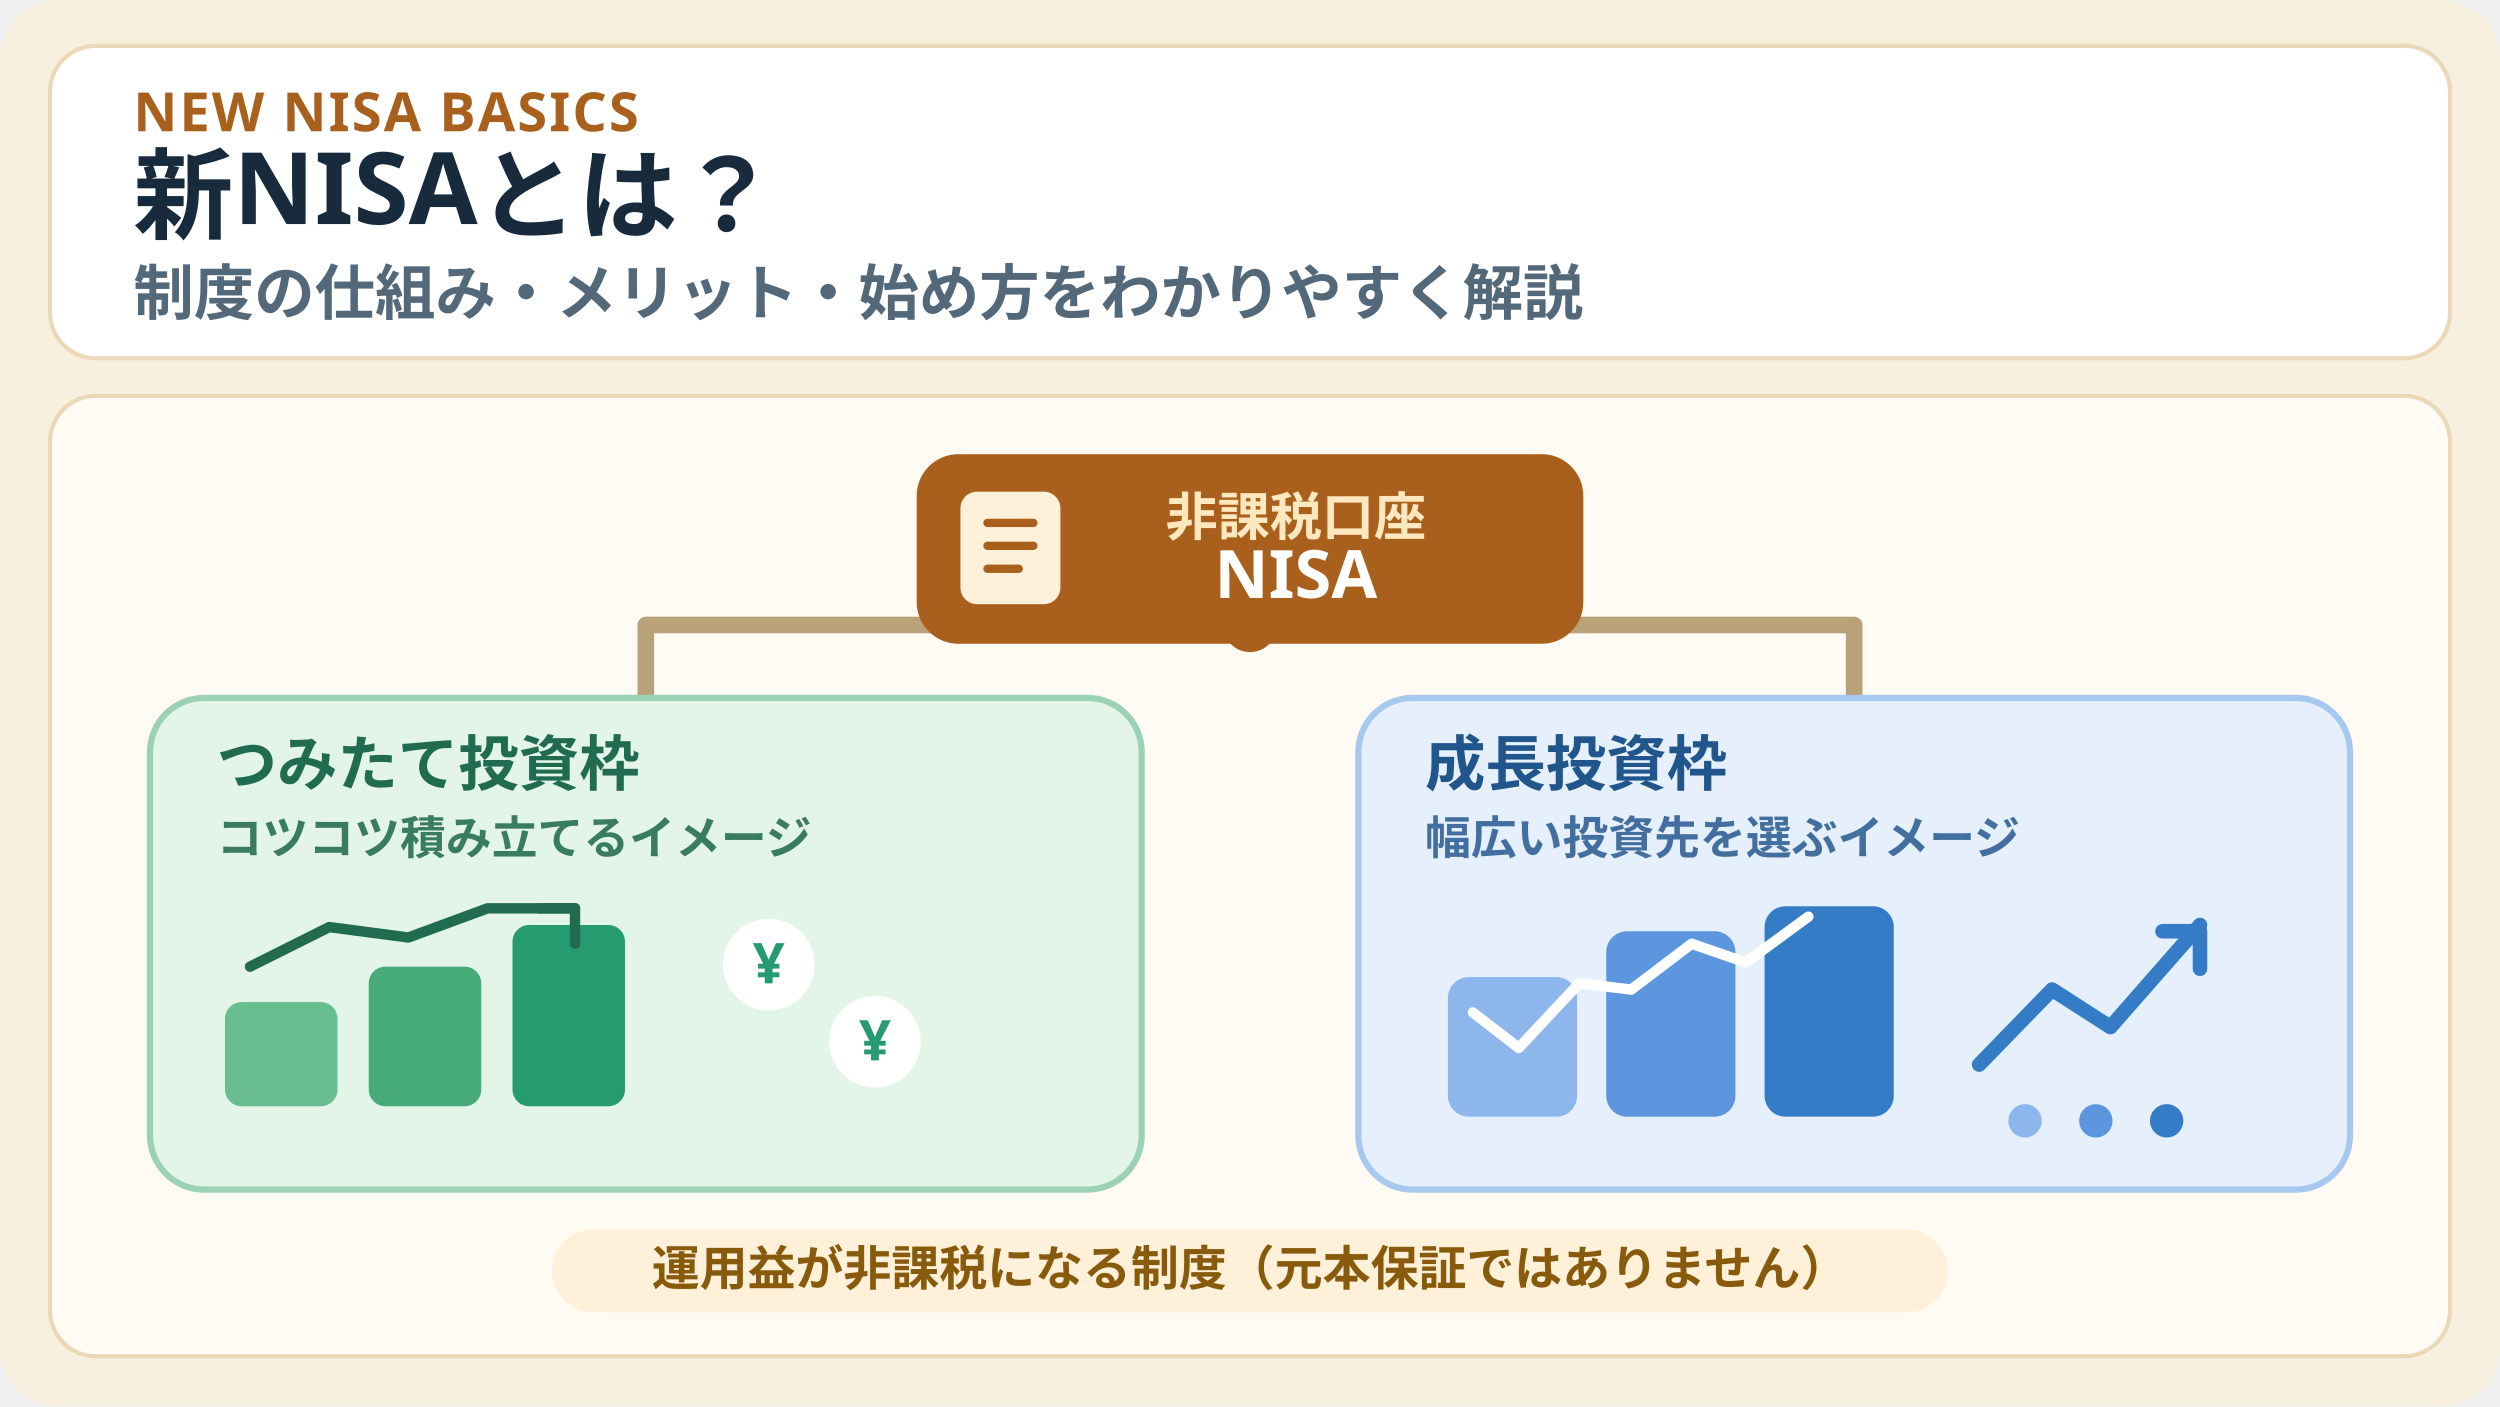
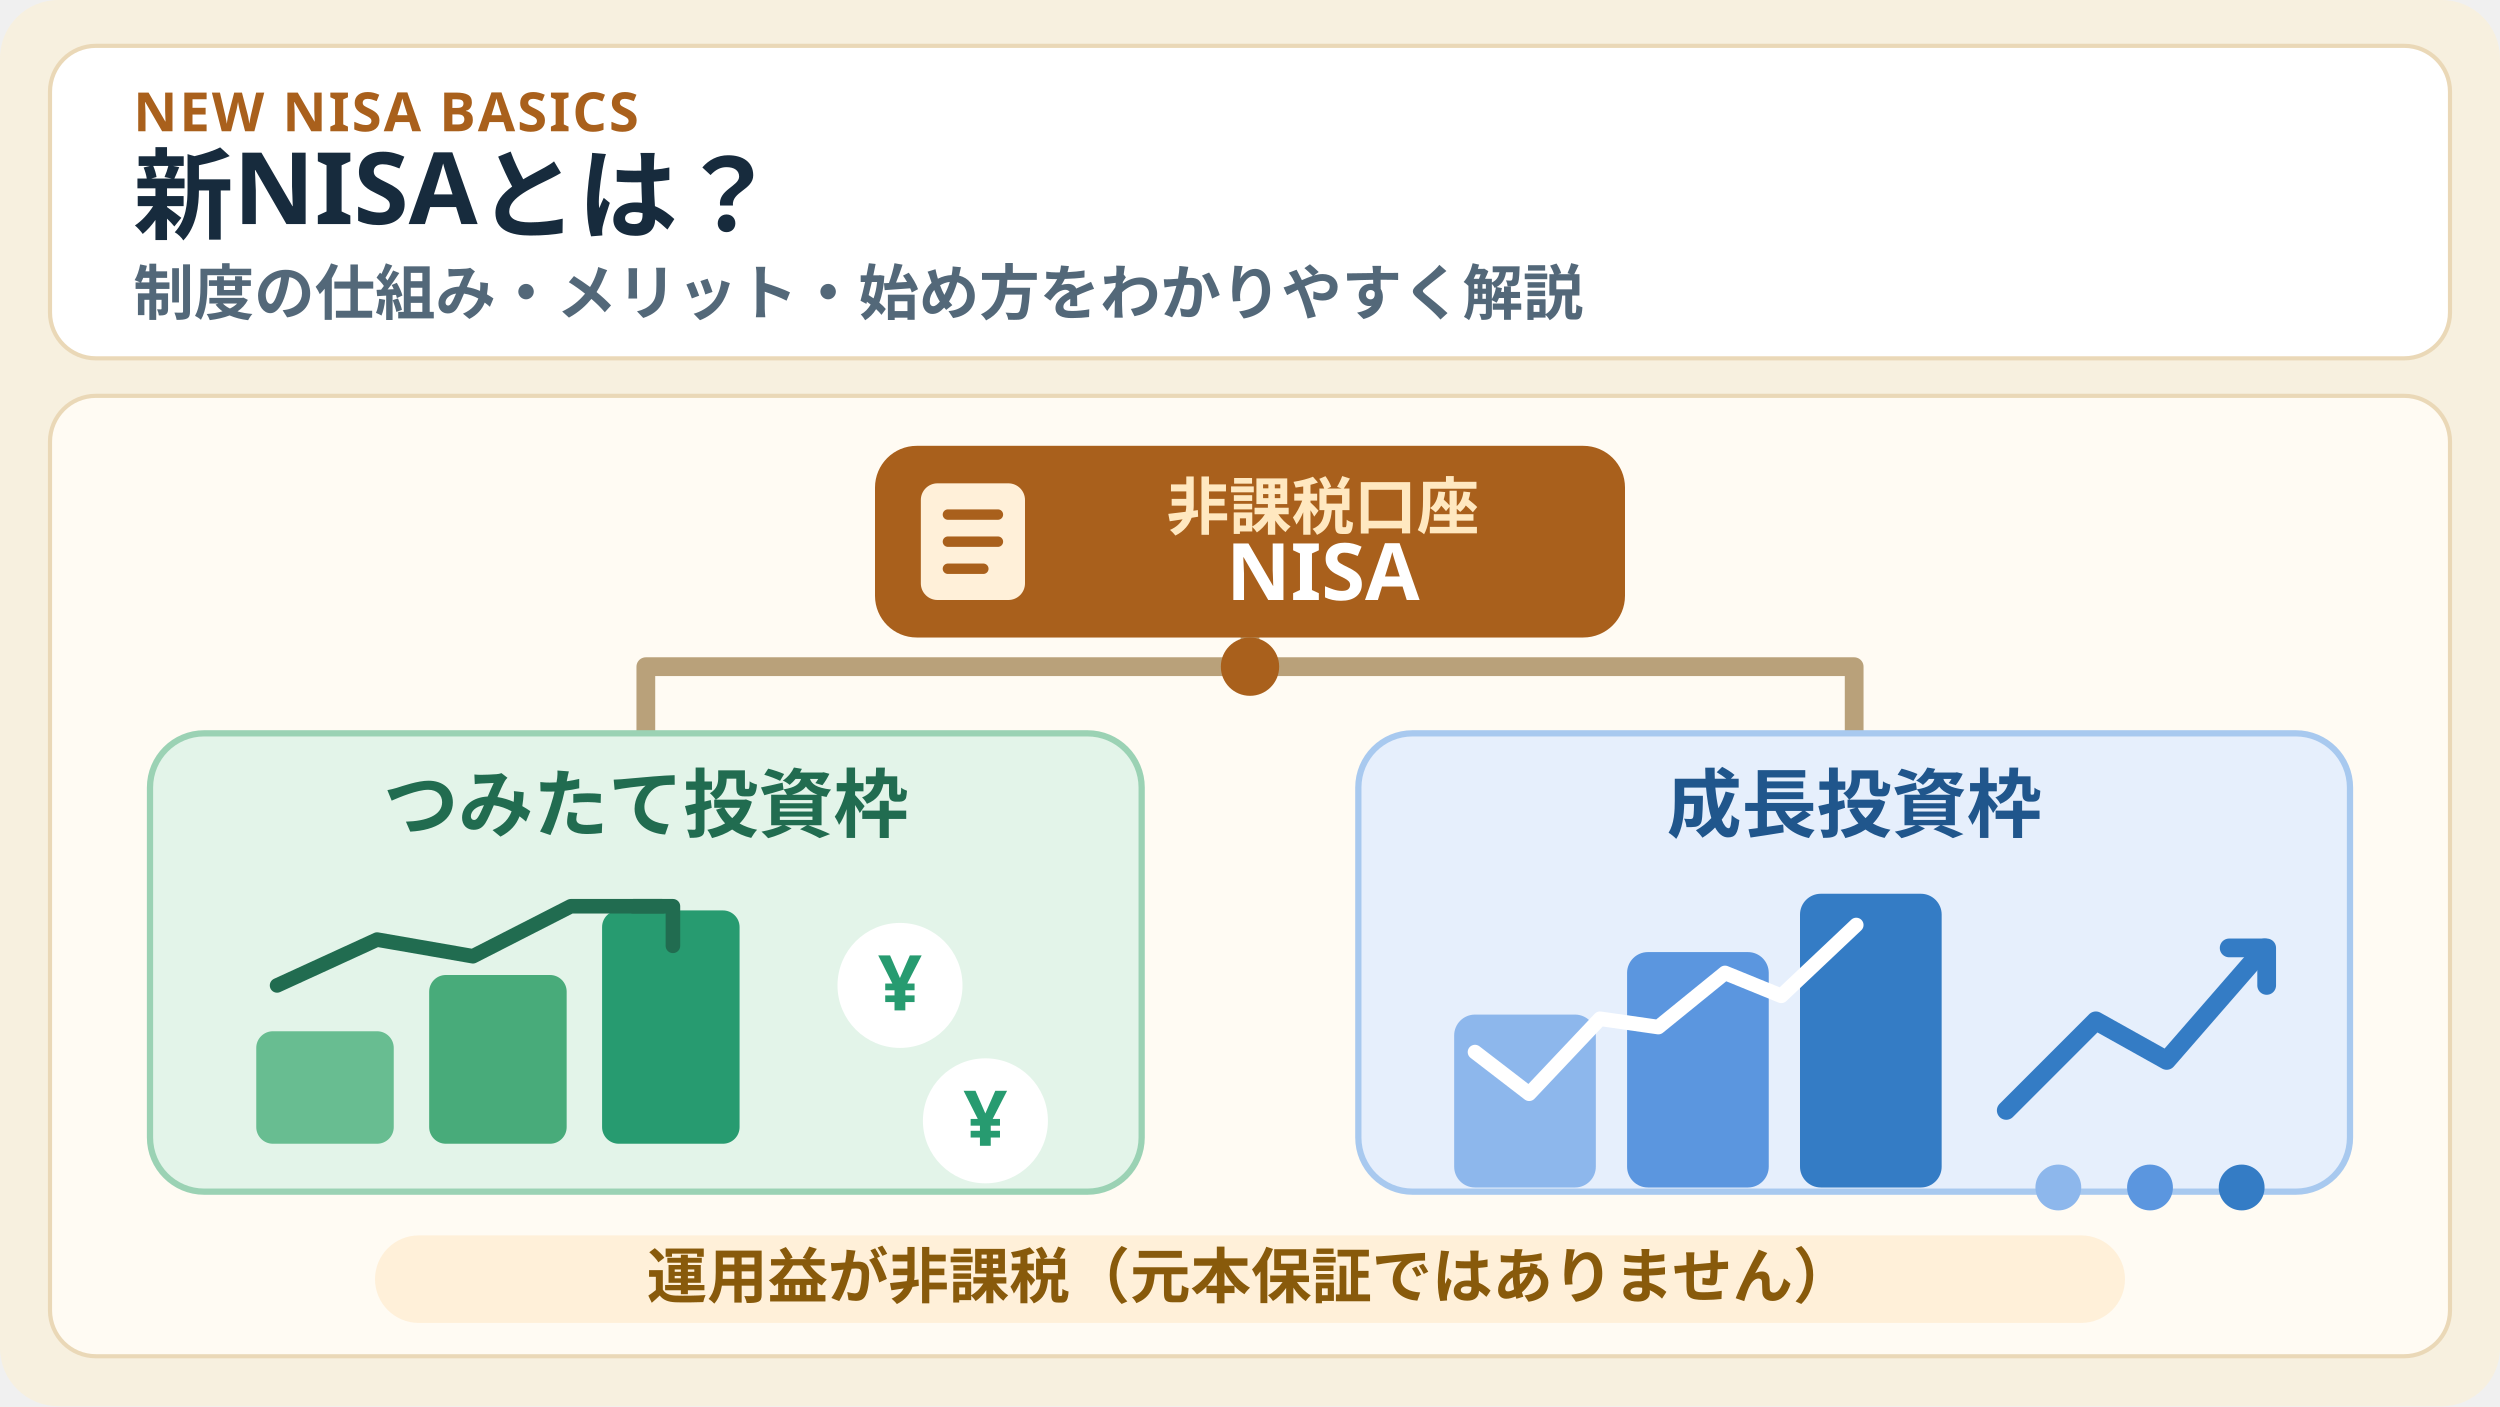
<svg xmlns="http://www.w3.org/2000/svg" width="1200" height="675" viewBox="0 0 1200 675" role="img" aria-labelledby="title desc">
  <rect width="1200" height="675" rx="28" fill="#f7f0df" />
  <rect x="24" y="22" width="1152" height="150" rx="22" fill="#fff" stroke="#ead8b7" stroke-width="2" />
  <text x="64" y="63" font-family="sans-serif" font-size="26" font-weight="700" letter-spacing="1" fill="#a9601c">NEW NISA BASICS</text>
  <text x="64" y="111" font-family="sans-serif" font-size="48" font-weight="800" fill="#172b3d">新NISAとは？</text>
  <text x="64" y="151" font-family="sans-serif" font-size="29" font-weight="650" fill="#536879">制度の仕組み・メリット・始め方をわかりやすく解説</text>
  <rect x="24" y="190" width="1152" height="461" rx="22" fill="#fffbf3" stroke="#ead8b7" stroke-width="2" />
-   <path d="M600 258V300M600 300H310V335M600 300H890V335" fill="none" stroke="#b9a17a" stroke-width="8" stroke-linecap="round" stroke-linejoin="round" />
-   <circle cx="600" cy="300" r="13" fill="#a9601c" />
+   <path d="M600 285V320M600 320H310V352M600 320H890V352" fill="none" stroke="#b9a17a" stroke-width="9" stroke-linecap="round" stroke-linejoin="round" />
+   <circle cx="600" cy="320" r="14" fill="#a9601c" />
  <g>
-     <rect x="440" y="218" width="320" height="91" rx="20" fill="#a9601c" />
-     <rect x="461" y="236" width="48" height="54" rx="8" fill="#fff0d9" />
-     <path d="M474 251h22M474 262h22M474 273h15" stroke="#a9601c" stroke-width="4" stroke-linecap="round" />
-     <text x="622" y="257" text-anchor="middle" font-family="sans-serif" font-size="25" font-weight="700" fill="#ffe8c0">非課税口座</text>
-     <text x="622" y="287" text-anchor="middle" font-family="sans-serif" font-size="32" font-weight="800" fill="#fff">NISA</text>
+     <rect x="420" y="214" width="360" height="92" rx="20" fill="#a9601c" />
+     <rect x="442" y="232" width="50" height="56" rx="8" fill="#fff0d9" />
+     <path d="M455 247h24M455 260h24M455 273h17" stroke="#a9601c" stroke-width="5" stroke-linecap="round" />
+     <text x="635" y="254" text-anchor="middle" font-family="sans-serif" font-size="30" font-weight="700" fill="#ffe8c0">非課税口座</text>
+     <text x="635" y="288" text-anchor="middle" font-family="sans-serif" font-size="38" font-weight="800" fill="#fff">NISA</text>
  </g>
  <g>
-     <rect x="72" y="335" width="476" height="236" rx="26" fill="#e3f4e9" stroke="#9bd2b4" stroke-width="3" />
-     <text x="104" y="377" font-family="sans-serif" font-size="29" font-weight="800" fill="#216c50">つみたて投資枠</text>
-     <text x="104" y="410" font-family="sans-serif" font-size="22" font-weight="650" fill="#397c61">コツコツ積み立てるイメージ</text>
-     <g transform="translate(108 436)">
-       <rect x="0" y="45" width="54" height="50" rx="8" fill="#68bd91" />
-       <rect x="69" y="28" width="54" height="67" rx="8" fill="#48ab7a" />
-       <rect x="138" y="8" width="54" height="87" rx="8" fill="#279b70" />
-       <path d="M12 28l38-19 38 5 38-14 42 0" fill="none" stroke="#216c50" stroke-width="5" stroke-linecap="round" stroke-linejoin="round" />
-       <path d="M151 0h17v17" fill="none" stroke="#216c50" stroke-width="5" stroke-linecap="round" stroke-linejoin="round" />
+     <rect x="72" y="352" width="476" height="220" rx="26" fill="#e3f4e9" stroke="#9bd2b4" stroke-width="3" />
+     <text x="310" y="399" text-anchor="middle" font-family="sans-serif" font-size="36" font-weight="800" fill="#216c50">つみたて投資枠</text>
+     <g transform="translate(123 423)">
+       <rect x="0" y="72" width="66" height="54" rx="8" fill="#68bd91" />
+       <rect x="83" y="45" width="66" height="81" rx="8" fill="#48ab7a" />
+       <rect x="166" y="14" width="66" height="112" rx="8" fill="#279b70" />
+       <path d="M10 50l48-22 46 8 47-24 44 0" fill="none" stroke="#216c50" stroke-width="7" stroke-linecap="round" stroke-linejoin="round" />
+       <path d="M181 12h19v19" fill="none" stroke="#216c50" stroke-width="7" stroke-linecap="round" stroke-linejoin="round" />
    </g>
-     <g transform="translate(345 443)">
-       <circle cx="24" cy="20" r="22" fill="#fff" />
-       <text x="24" y="29" text-anchor="middle" font-family="sans-serif" font-size="27" font-weight="800" fill="#279b70">¥</text>
-       <circle cx="75" cy="57" r="22" fill="#fff" />
-       <text x="75" y="66" text-anchor="middle" font-family="sans-serif" font-size="27" font-weight="800" fill="#279b70">¥</text>
+     <g transform="translate(398 446)">
+       <circle cx="34" cy="27" r="30" fill="#fff" />
+       <text x="34" y="39" text-anchor="middle" font-family="sans-serif" font-size="37" font-weight="800" fill="#279b70">¥</text>
+       <circle cx="75" cy="92" r="30" fill="#fff" />
+       <text x="75" y="104" text-anchor="middle" font-family="sans-serif" font-size="37" font-weight="800" fill="#279b70">¥</text>
    </g>
  </g>
  <g>
-     <rect x="652" y="335" width="476" height="236" rx="26" fill="#e6effc" stroke="#a8c9ef" stroke-width="3" />
-     <text x="684" y="377" font-family="sans-serif" font-size="29" font-weight="800" fill="#20568c">成長投資枠</text>
-     <text x="684" y="410" font-family="sans-serif" font-size="22" font-weight="650" fill="#426f9f">幅広い投資先を選ぶイメージ</text>
-     <g transform="translate(695 435)">
-       <rect x="0" y="34" width="62" height="67" rx="10" fill="#8db7ec" />
-       <rect x="76" y="12" width="62" height="89" rx="10" fill="#5b96df" />
-       <rect x="152" y="0" width="62" height="101" rx="10" fill="#347cc5" />
-       <path d="M12 51l22 17 29-31 25 3 29-22 26 9 30-22" fill="none" stroke="#fff" stroke-width="5" stroke-linecap="round" stroke-linejoin="round" />
+     <rect x="652" y="352" width="476" height="220" rx="26" fill="#e6effc" stroke="#a8c9ef" stroke-width="3" />
+     <text x="890" y="399" text-anchor="middle" font-family="sans-serif" font-size="36" font-weight="800" fill="#20568c">成長投資枠</text>
+     <g transform="translate(698 429)">
+       <rect x="0" y="58" width="68" height="83" rx="10" fill="#8db7ec" />
+       <rect x="83" y="28" width="68" height="113" rx="10" fill="#5b96df" />
+       <rect x="166" y="0" width="68" height="141" rx="10" fill="#347cc5" />
+       <path d="M10 76l26 20 34-36 28 4 32-26 27 11 36-34" fill="none" stroke="#fff" stroke-width="7" stroke-linecap="round" stroke-linejoin="round" />
    </g>
-     <g transform="translate(950 447)">
-       <path d="M0 64l35-36 28 18 43-49" fill="none" stroke="#347cc5" stroke-width="7" stroke-linecap="round" stroke-linejoin="round" />
-       <path d="M88 0h18v18" fill="none" stroke="#347cc5" stroke-width="7" stroke-linecap="round" stroke-linejoin="round" />
-       <circle cx="22" cy="91" r="8" fill="#8db7ec" />
-       <circle cx="56" cy="91" r="8" fill="#5b96df" />
-       <circle cx="90" cy="91" r="8" fill="#347cc5" />
+     <g transform="translate(963 450)">
+       <path d="M0 83l43-43 34 19 47-54" fill="none" stroke="#347cc5" stroke-width="9" stroke-linecap="round" stroke-linejoin="round" />
+       <path d="M107 5h18v18" fill="none" stroke="#347cc5" stroke-width="9" stroke-linecap="round" stroke-linejoin="round" />
+       <circle cx="25" cy="120" r="11" fill="#8db7ec" />
+       <circle cx="69" cy="120" r="11" fill="#5b96df" />
+       <circle cx="113" cy="120" r="11" fill="#347cc5" />
    </g>
  </g>
-   <rect x="265" y="590" width="670" height="40" rx="20" fill="#fff0d9" />
-   <text x="600" y="617" text-anchor="middle" font-family="sans-serif" font-size="23" font-weight="800" fill="#885a0b">運用益が非課税になる制度（元本保証ではありません）</text>
+   <rect x="180" y="593" width="840" height="42" rx="21" fill="#fff0d9" />
+   <text x="600" y="623" text-anchor="middle" font-family="sans-serif" font-size="29" font-weight="800" fill="#885a0b">運用益が非課税（元本保証ではありません）</text>
</svg>
